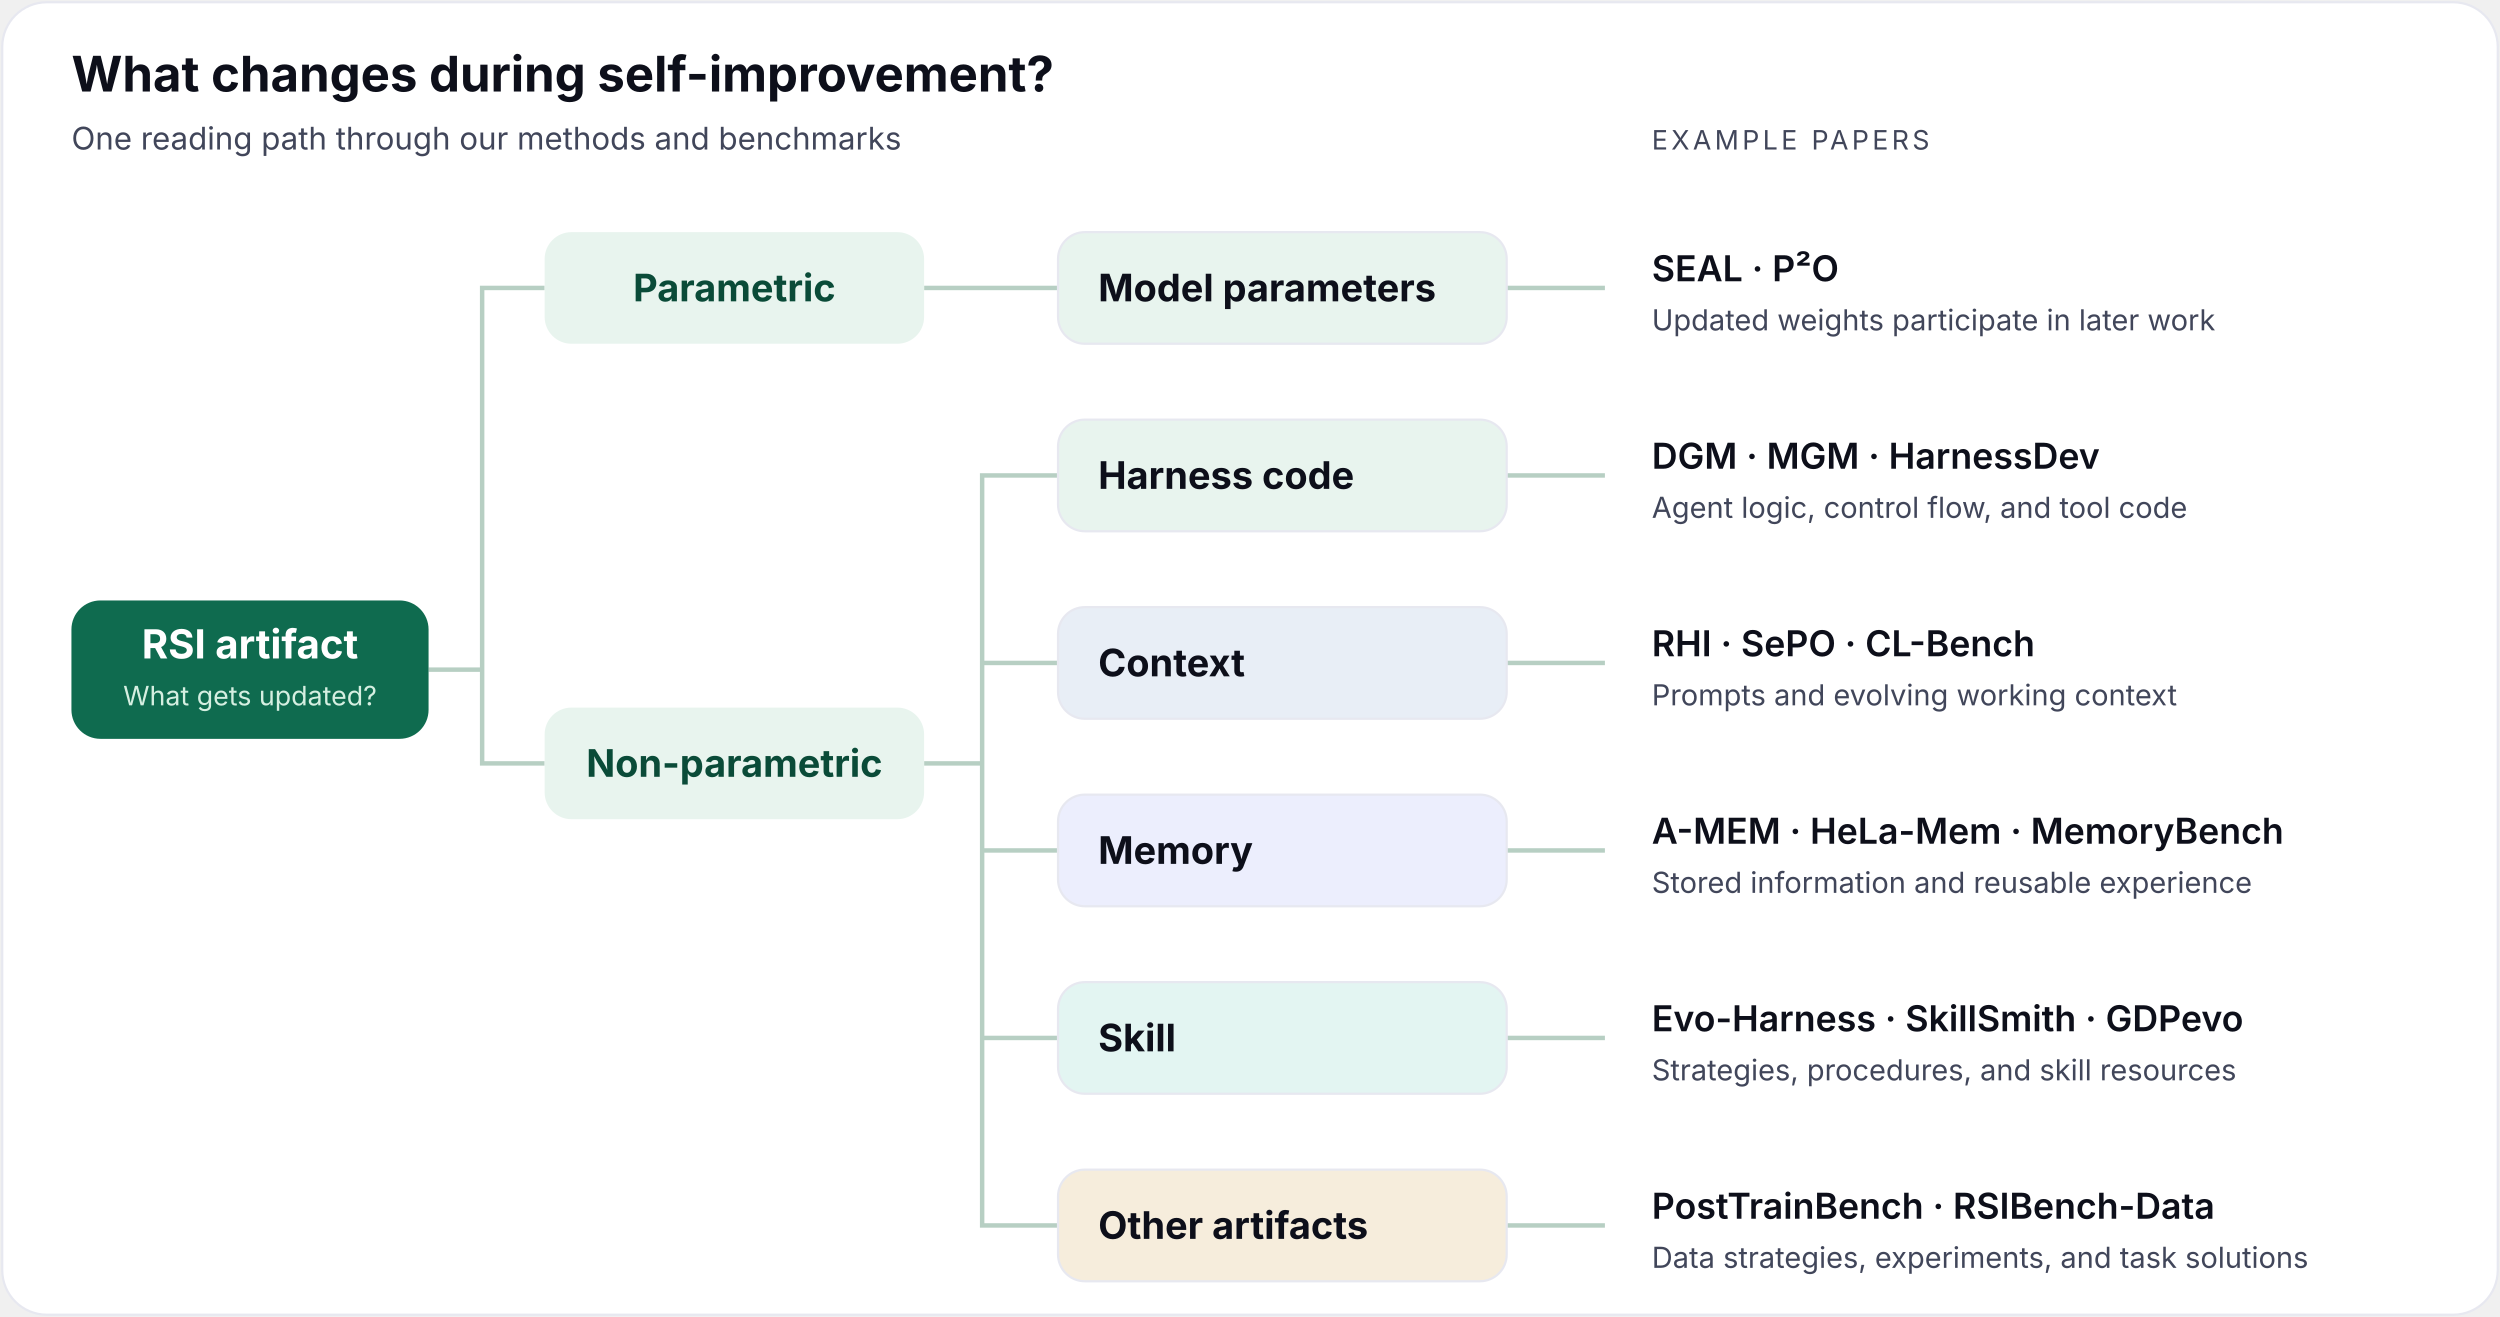
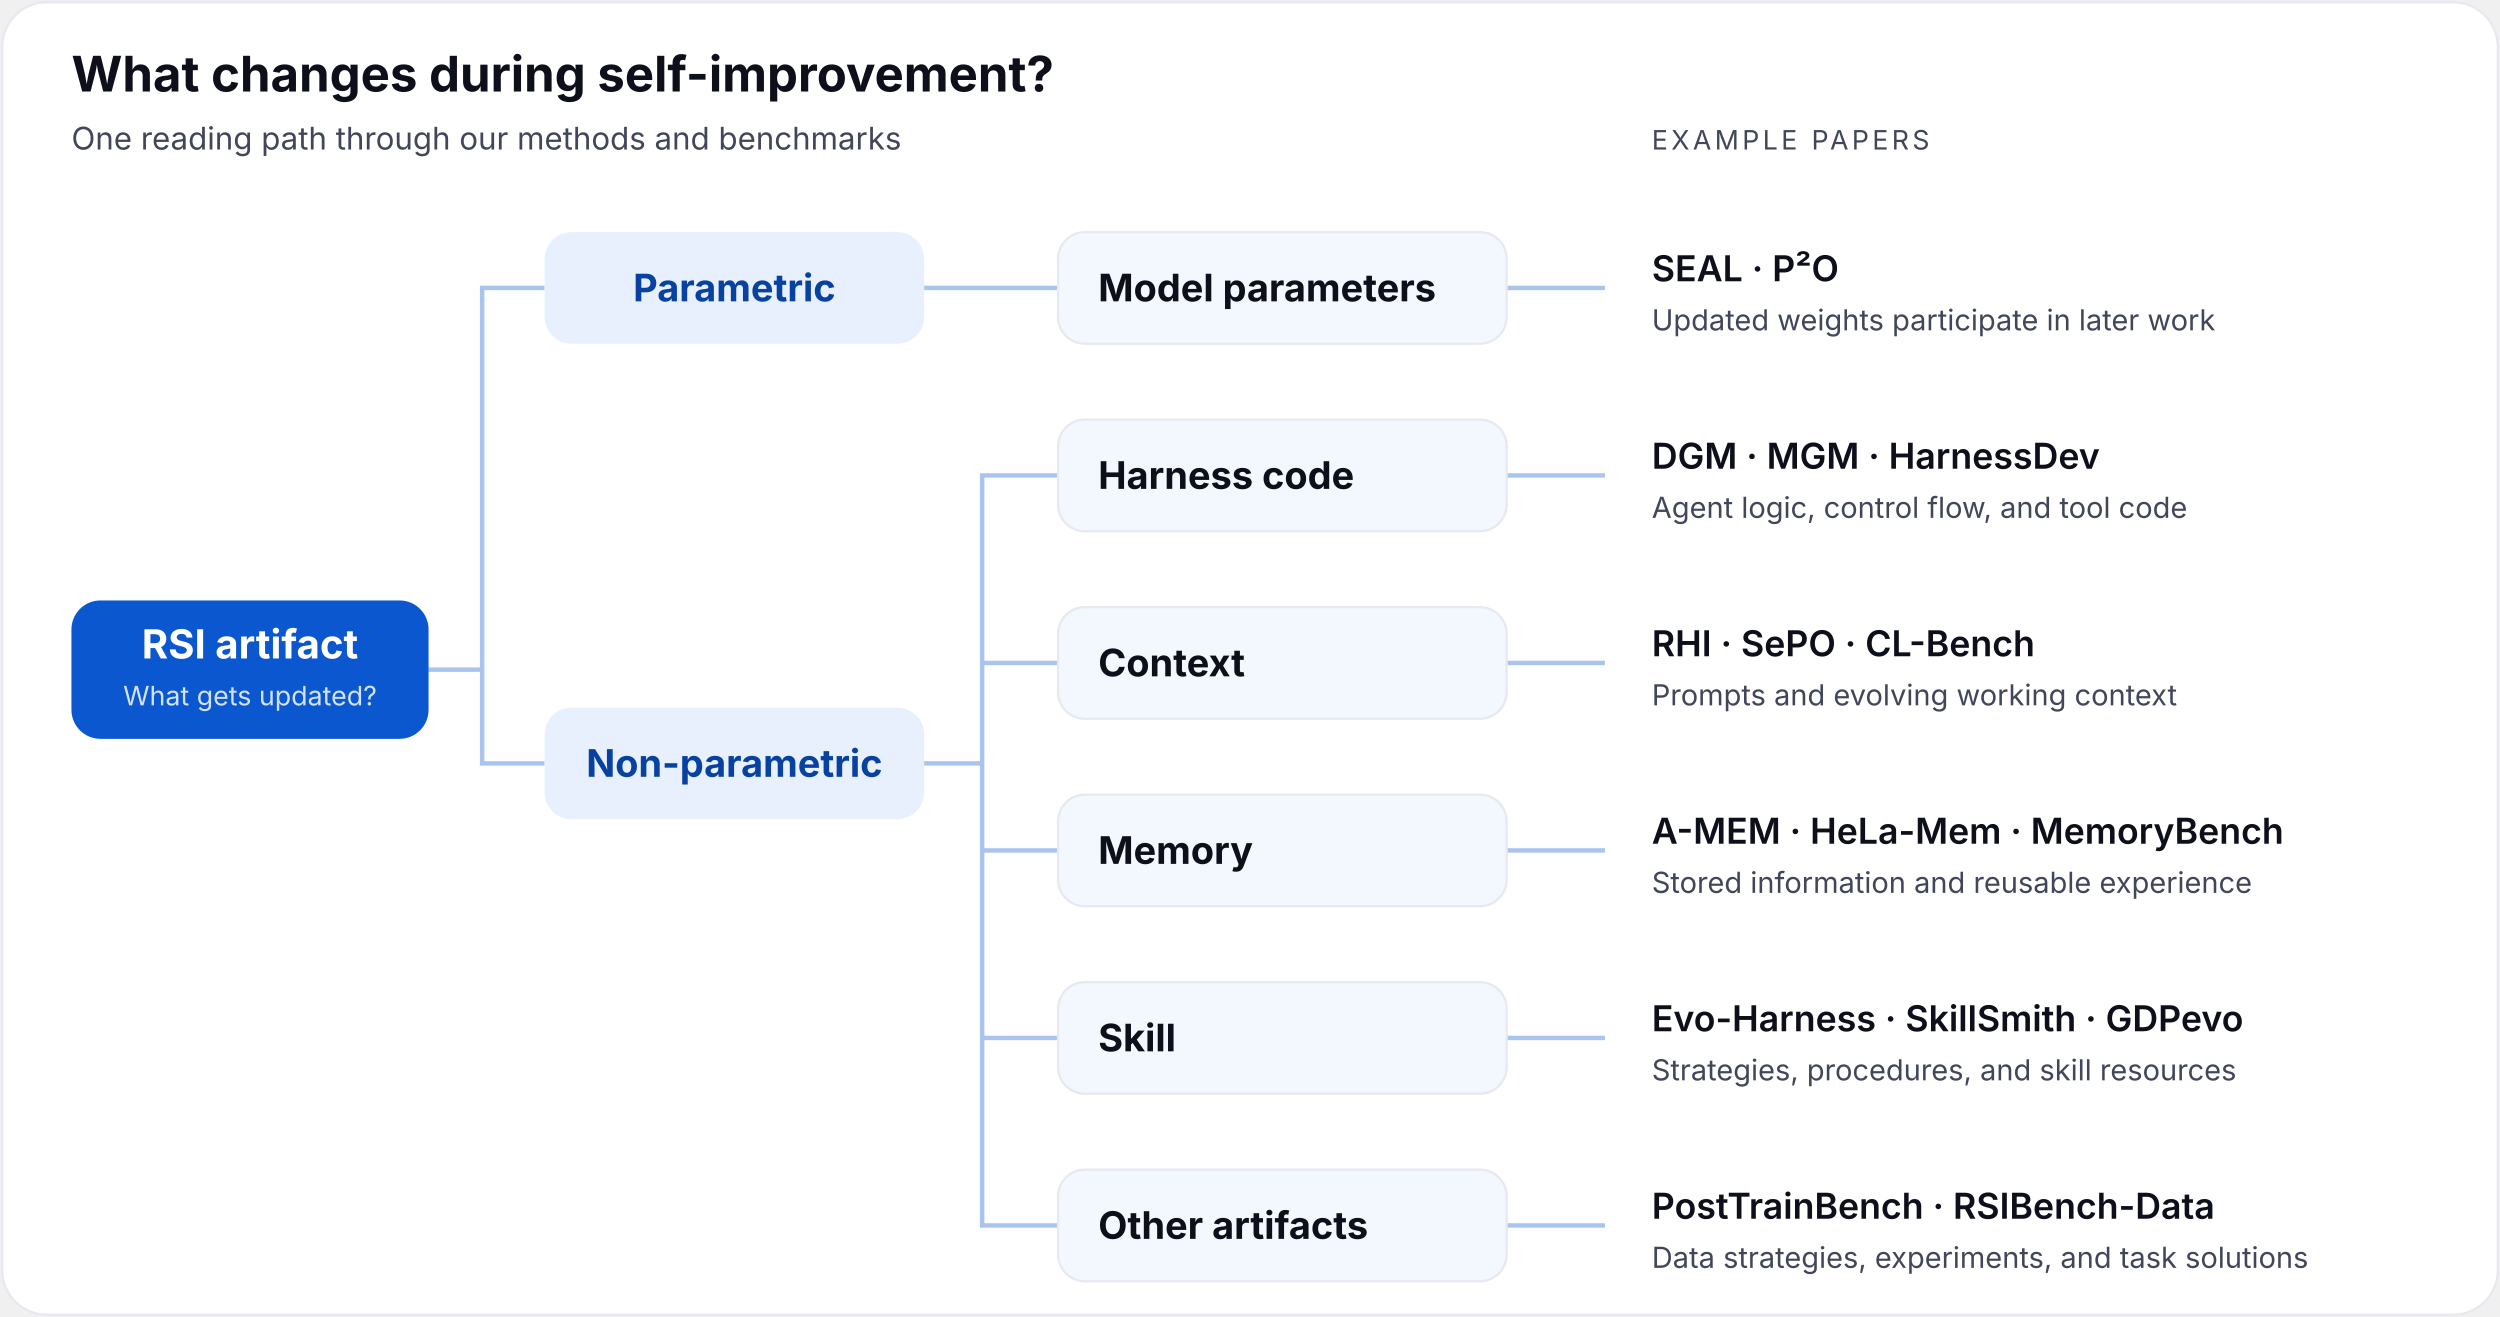
<svg xmlns="http://www.w3.org/2000/svg" width="1120" height="590" viewBox="0 0 1120 590" role="img" aria-labelledby="title desc">
  <rect x="1" y="1" width="1118" height="588" rx="20" fill="#ffffff" stroke="#e7e8f0" />
  <g font-family="Inter, -apple-system, BlinkMacSystemFont, 'Segoe UI', Arial, sans-serif">
    <text x="32" y="41" fill="#0d0f1a" font-size="22" font-weight="750">What changes during self-improvement?</text>
    <text x="32" y="67" fill="#41465a" font-size="14">One reading path through our methods and benchmarks</text>
    <text x="740" y="67" fill="#41465a" font-size="12" letter-spacing="1.5">EXAMPLE PAPERS</text>
-     <g fill="none" stroke="#b7cfc3" stroke-width="2">
+     <g fill="none" stroke="#a9c4ef" stroke-width="2">
      <path d="M192 300h24V129h28M216 300v42h28" />
      <path d="M414 129h60M414 342h26V213h34M440 342v207h34M440 297h34M440 381h34M440 465h34" />
      <path d="M675 129h44M675 213h44M675 297h44M675 381h44M675 465h44M675 549h44" />
    </g>
-     <rect x="32" y="269" width="160" height="62" rx="13" fill="#0f6b4f" />
+     <rect x="32" y="269" width="160" height="62" rx="13" fill="#0b57d0" />
    <text x="112" y="295" text-anchor="middle" fill="#ffffff" font-size="18" font-weight="700">RSI artifact</text>
-     <text x="112" y="316" text-anchor="middle" fill="#d5efe1" font-size="12">What gets updated?</text>
-     <rect x="244" y="104" width="170" height="50" rx="12" fill="#e8f4ee" />
-     <rect x="244" y="317" width="170" height="50" rx="12" fill="#e8f4ee" />
-     <g fill="#0a4b38" font-size="17" font-weight="650" text-anchor="middle">
+     <text x="112" y="316" text-anchor="middle" fill="#d3e3fd" font-size="12">What gets updated?</text>
+     <rect x="244" y="104" width="170" height="50" rx="12" fill="#e8f0fe" />
+     <rect x="244" y="317" width="170" height="50" rx="12" fill="#e8f0fe" />
+     <g fill="#0842a0" font-size="17" font-weight="650" text-anchor="middle">
      <text x="329" y="135">Parametric</text>
      <text x="329" y="348">Non-parametric</text>
    </g>
    <g stroke="#e7e8f0">
-       <rect x="474" y="104" width="201" height="50" rx="12" fill="#e8f4ee" />
-       <rect x="474" y="188" width="201" height="50" rx="12" fill="#e8f4ee" />
-       <rect x="474" y="272" width="201" height="50" rx="12" fill="#e8eef6" />
-       <rect x="474" y="356" width="201" height="50" rx="12" fill="#eceefd" />
-       <rect x="474" y="440" width="201" height="50" rx="12" fill="#e3f5f2" />
-       <rect x="474" y="524" width="201" height="50" rx="12" fill="#f6eddc" />
+       <rect x="474" y="104" width="201" height="50" rx="12" fill="#f3f7fe" />
+       <rect x="474" y="188" width="201" height="50" rx="12" fill="#f3f7fe" />
+       <rect x="474" y="272" width="201" height="50" rx="12" fill="#f3f7fe" />
+       <rect x="474" y="356" width="201" height="50" rx="12" fill="#f3f7fe" />
+       <rect x="474" y="440" width="201" height="50" rx="12" fill="#f3f7fe" />
+       <rect x="474" y="524" width="201" height="50" rx="12" fill="#f3f7fe" />
    </g>
    <g fill="#0d0f1a" font-size="17" font-weight="650">
      <text x="492" y="135">Model parameters</text>
      <text x="492" y="219">Harness code</text>
      <text x="492" y="303">Context</text>
      <text x="492" y="387">Memory</text>
      <text x="492" y="471">Skill</text>
      <text x="492" y="555">Other artifacts</text>
    </g>
    <g fill="#0d0f1a" font-size="16" font-weight="600">
      <text x="740" y="126">SEAL · P²O</text>
      <text x="740" y="210">DGM · MGM · HarnessDev</text>
      <text x="740" y="294">RHI · SePO · CL-Bench</text>
      <text x="740" y="378">A-MEM · HeLa-Mem · MemoryBench</text>
      <text x="740" y="462">Evo-Harness · SkillSmith · GDPevo</text>
      <text x="740" y="546">PostTrainBench · RSIBench-Data</text>
    </g>
    <g fill="#41465a" font-size="13">
      <text x="740" y="148">Updated weights participate in later work</text>
      <text x="740" y="232">Agent logic, control flow, and tool code</text>
      <text x="740" y="316">Prompts and evolving working context</text>
      <text x="740" y="400">Stored information and reusable experience</text>
      <text x="740" y="484">Strategies, procedures, and skill resources</text>
      <text x="740" y="568">Data strategies, experiments, and task solutions</text>
    </g>
  </g>
</svg>
